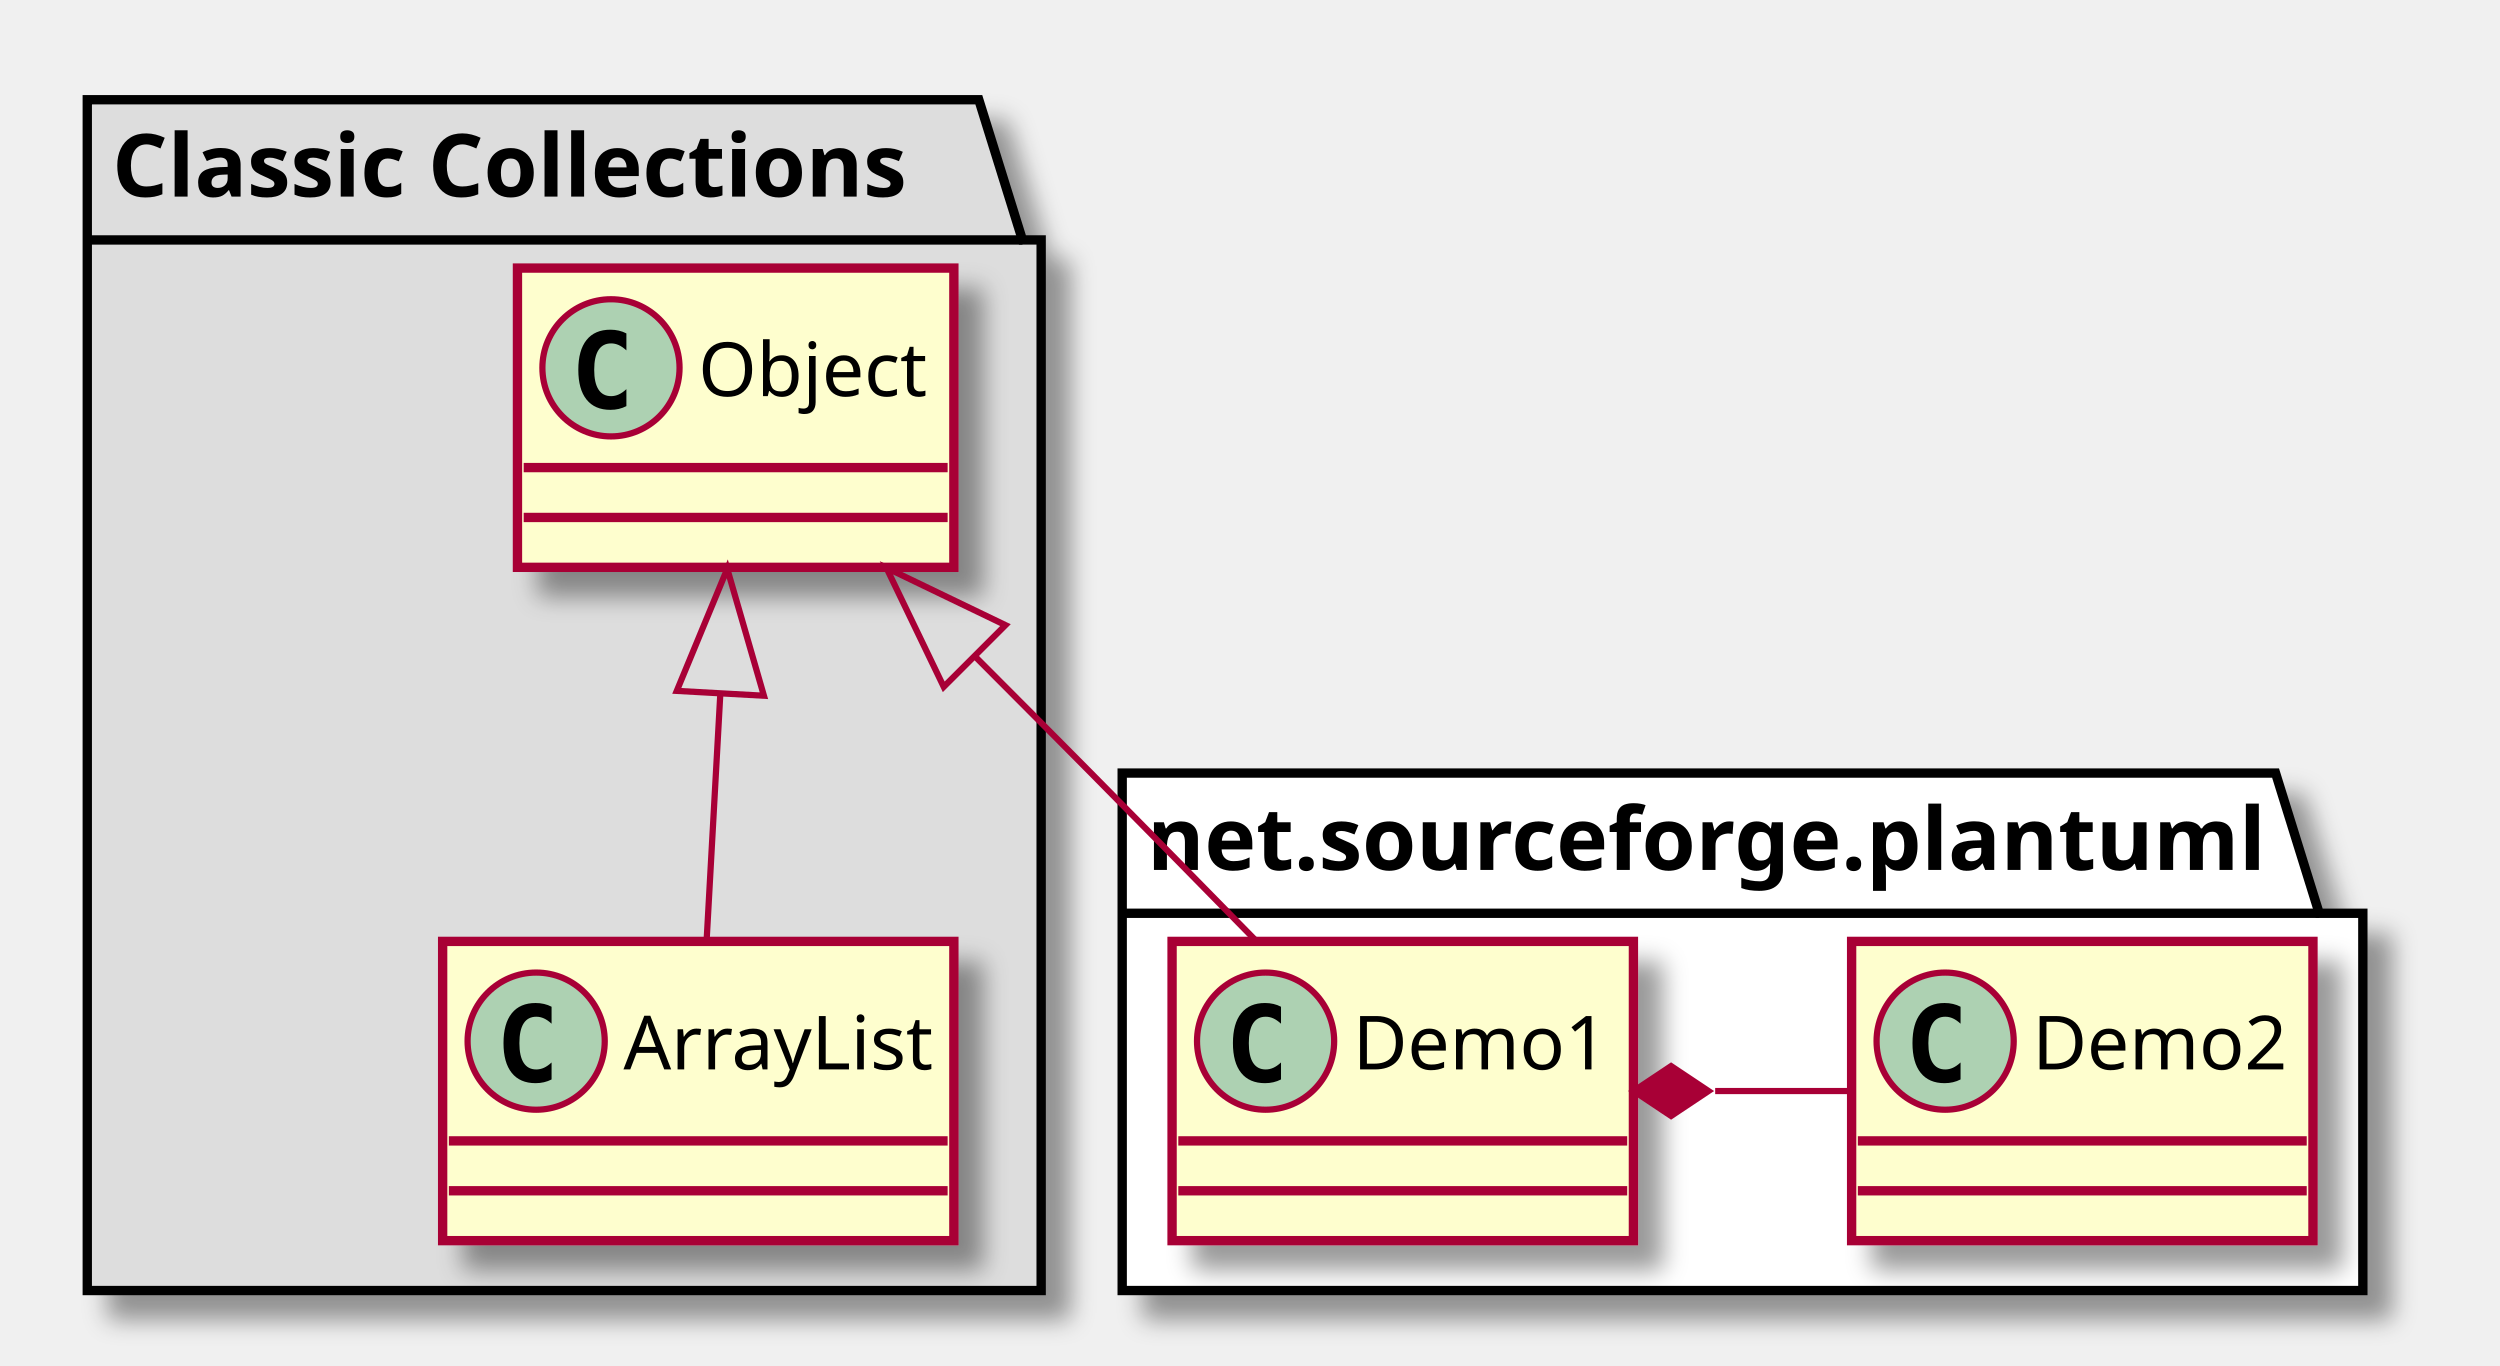
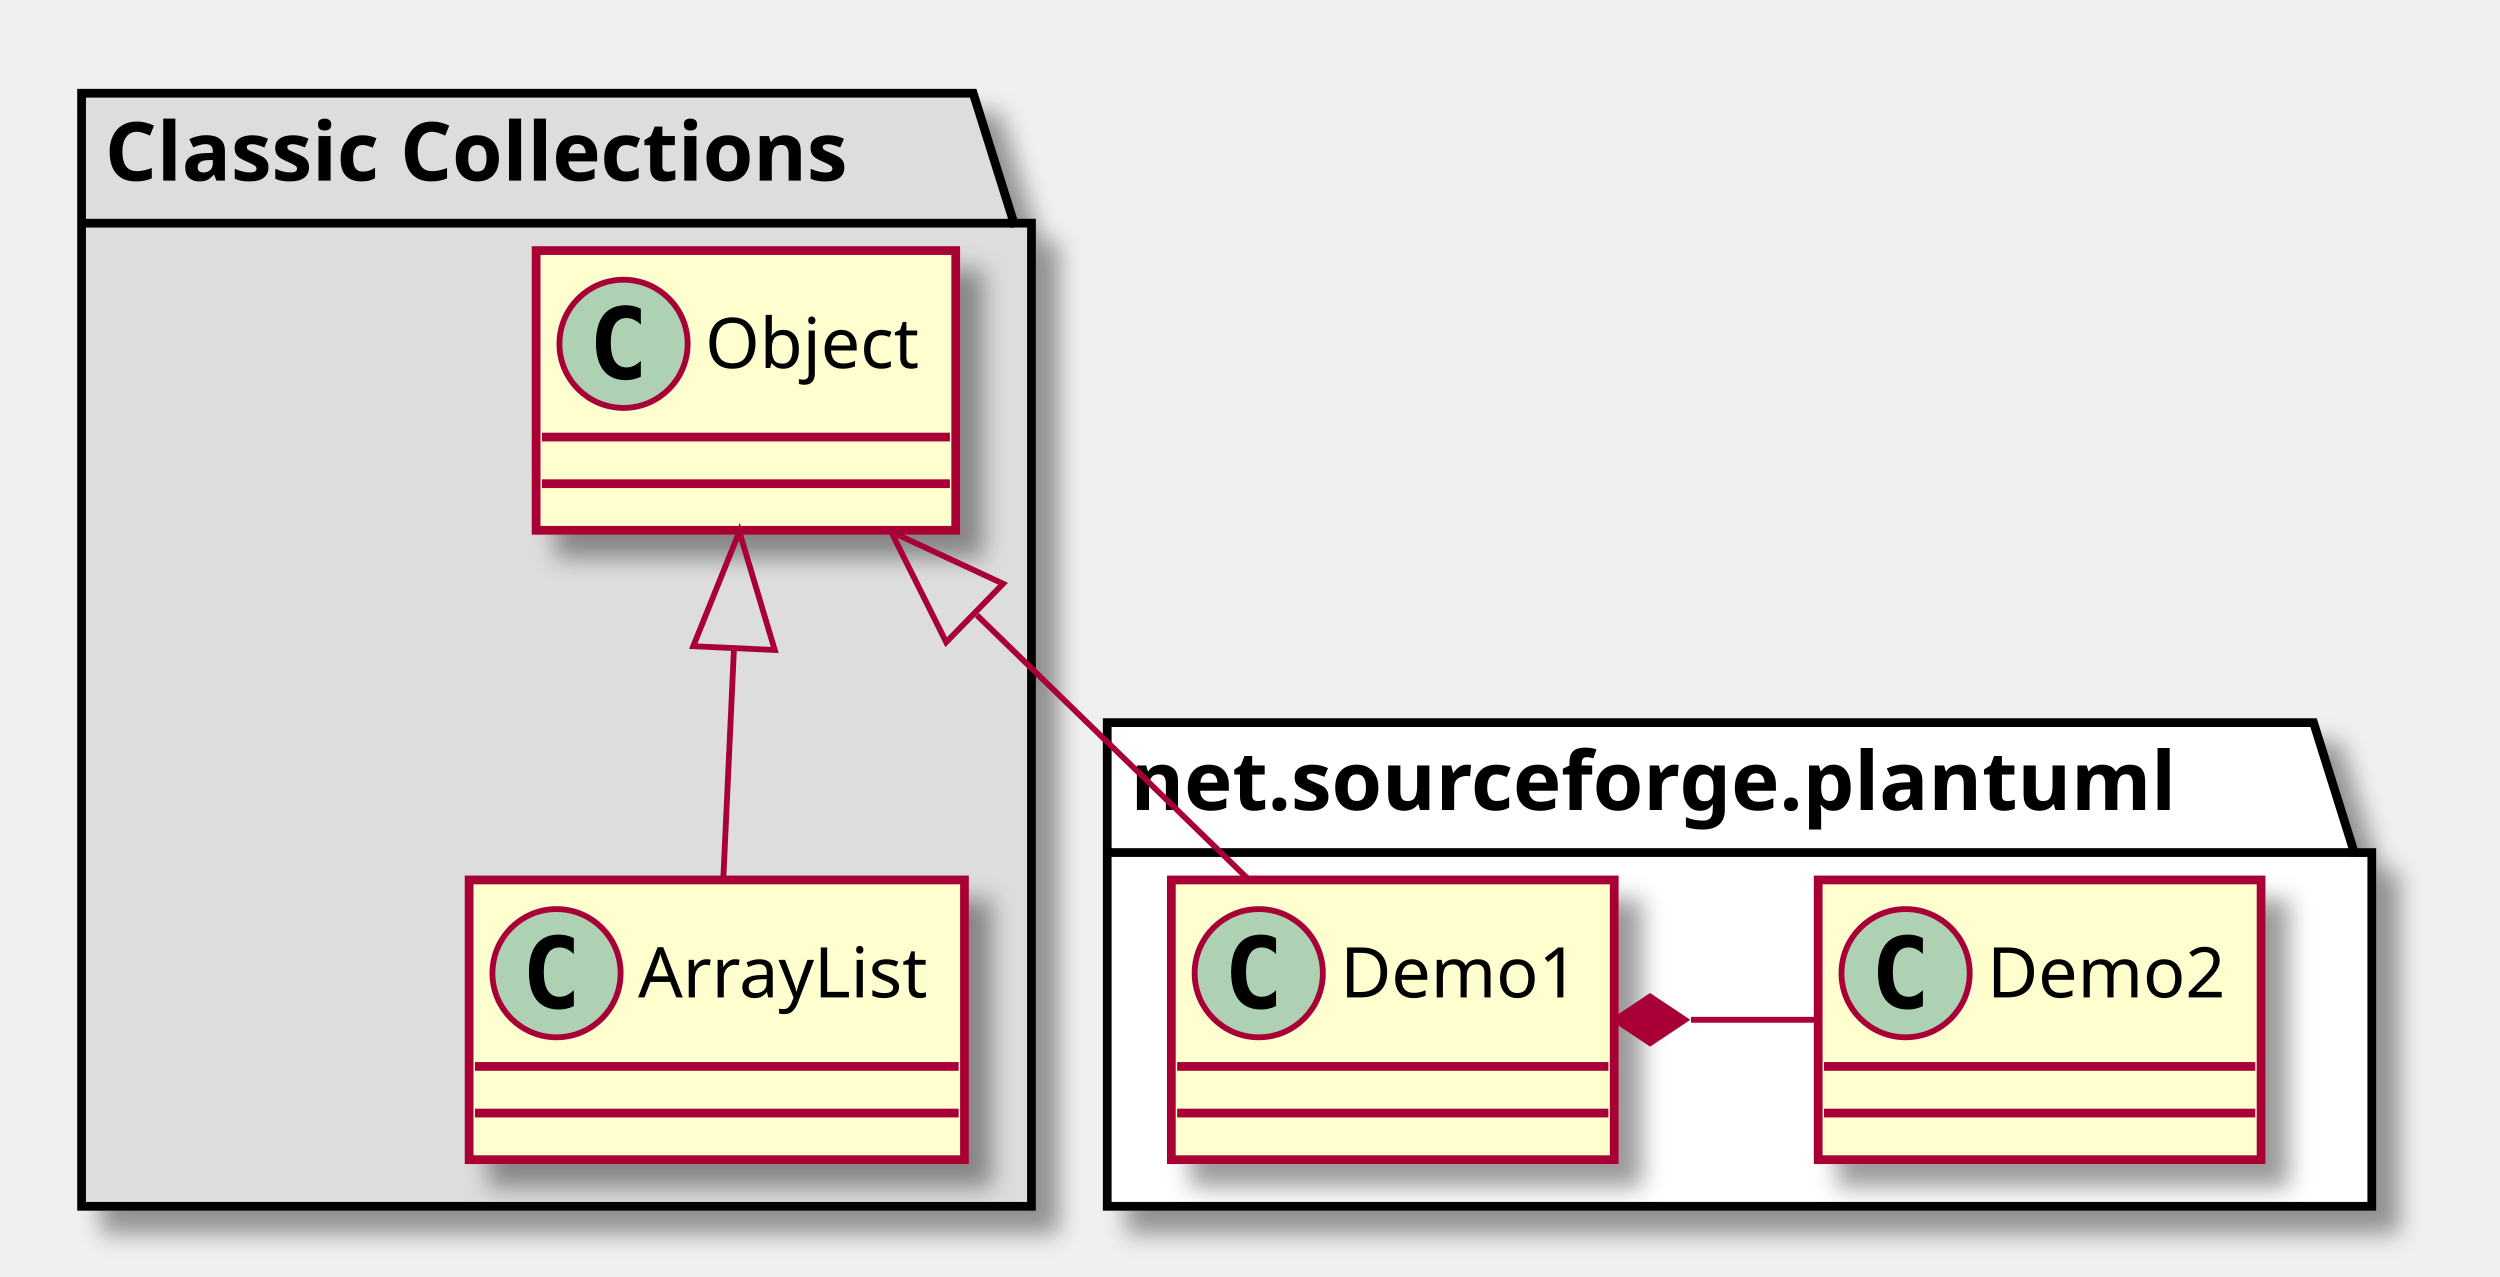
- <svg xmlns="http://www.w3.org/2000/svg" contentScriptType="application/ecmascript" contentStyleType="text/css" height="219px" preserveAspectRatio="none" style="width:401px;height:219px;" version="1.1" viewBox="0 0 401 219" width="401px" zoomAndPan="magnify">
+ <svg xmlns="http://www.w3.org/2000/svg" contentScriptType="application/ecmascript" contentStyleType="text/css" height="219px" preserveAspectRatio="none" style="width:429px;height:219px;" version="1.1" viewBox="0 0 429 219" width="429px" zoomAndPan="magnify">
  <defs>
    <filter height="300%" id="fgyz9wbycycpu" width="300%" x="-1" y="-1">
      <feGaussianBlur result="blurOut" stdDeviation="2.0" />
      <feColorMatrix in="blurOut" result="blurOut2" type="matrix" values="0 0 0 0 0 0 0 0 0 0 0 0 0 0 0 0 0 0 .4 0" />
      <feOffset dx="4.0" dy="4.0" in="blurOut2" result="blurOut3" />
      <feBlend in="SourceGraphic" in2="blurOut3" mode="normal" />
    </filter>
  </defs>
  <g>
-     <polygon fill="#DDDDDD" filter="url(#fgyz9wbycycpu)" points="14,16,157,16,164,38.488,167,38.488,167,207,14,207,14,16" style="stroke: #000000; stroke-width: 1.5;" />
-     <line style="stroke: #000000; stroke-width: 1.5;" x1="14" x2="164" y1="38.488" y2="38.488" />
-     <text fill="#000000" font-family="sans-serif" font-size="14" font-weight="bold" lengthAdjust="spacingAndGlyphs" textLength="137" x="18" y="31.535">Classic Collections</text>
-     <polygon fill="#FFFFFF" filter="url(#fgyz9wbycycpu)" points="180,124,365,124,372,146.488,379,146.488,379,207,180,207,180,124" style="stroke: #000000; stroke-width: 1.5;" />
-     <line style="stroke: #000000; stroke-width: 1.5;" x1="180" x2="372" y1="146.488" y2="146.488" />
-     <text fill="#000000" font-family="sans-serif" font-size="14" font-weight="bold" lengthAdjust="spacingAndGlyphs" textLength="179" x="184" y="139.535">net.sourceforge.plantuml</text>
-     <rect fill="#FEFECE" filter="url(#fgyz9wbycycpu)" height="48" id="Object" style="stroke: #A80036; stroke-width: 1.5;" width="70" x="83" y="43" />
-     <ellipse cx="98" cy="59" fill="#ADD1B2" rx="11" ry="11" style="stroke: #A80036; stroke-width: 1.0;" />
-     <path d="M100.473,65.143 Q99.892,65.442 99.253,65.591 Q98.614,65.741 97.908,65.741 Q95.401,65.741 94.082,64.089 Q92.762,62.437 92.762,59.316 Q92.762,56.187 94.082,54.535 Q95.401,52.883 97.908,52.883 Q98.614,52.883 99.261,53.032 Q99.909,53.182 100.473,53.48 L100.473,56.203 Q99.842,55.622 99.249,55.352 Q98.655,55.083 98.024,55.083 Q96.68,55.083 95.995,56.149 Q95.31,57.216 95.31,59.316 Q95.31,61.408 95.995,62.474 Q96.68,63.541 98.024,63.541 Q98.655,63.541 99.249,63.271 Q99.842,63.002 100.473,62.42 Z " />
-     <text fill="#000000" font-family="sans-serif" font-size="12" lengthAdjust="spacingAndGlyphs" textLength="38" x="112" y="63.535">Object</text>
-     <line style="stroke: #A80036; stroke-width: 1.5;" x1="84" x2="152" y1="75" y2="75" />
-     <line style="stroke: #A80036; stroke-width: 1.5;" x1="84" x2="152" y1="83" y2="83" />
-     <rect fill="#FEFECE" filter="url(#fgyz9wbycycpu)" height="48" id="ArrayList" style="stroke: #A80036; stroke-width: 1.5;" width="82" x="71" y="151" />
-     <ellipse cx="86" cy="167" fill="#ADD1B2" rx="11" ry="11" style="stroke: #A80036; stroke-width: 1.0;" />
-     <path d="M88.473,173.143 Q87.892,173.442 87.253,173.591 Q86.614,173.741 85.908,173.741 Q83.401,173.741 82.082,172.089 Q80.762,170.437 80.762,167.316 Q80.762,164.186 82.082,162.535 Q83.401,160.883 85.908,160.883 Q86.614,160.883 87.261,161.032 Q87.909,161.182 88.473,161.481 L88.473,164.203 Q87.842,163.622 87.249,163.352 Q86.655,163.083 86.024,163.083 Q84.68,163.083 83.995,164.149 Q83.31,165.216 83.31,167.316 Q83.31,169.408 83.995,170.474 Q84.68,171.541 86.024,171.541 Q86.655,171.541 87.249,171.271 Q87.842,171.001 88.473,170.42 Z " />
-     <text fill="#000000" font-family="sans-serif" font-size="12" lengthAdjust="spacingAndGlyphs" textLength="50" x="100" y="171.535">ArrayList</text>
-     <line style="stroke: #A80036; stroke-width: 1.5;" x1="72" x2="152" y1="183" y2="183" />
-     <line style="stroke: #A80036; stroke-width: 1.5;" x1="72" x2="152" y1="191" y2="191" />
-     <rect fill="#FEFECE" filter="url(#fgyz9wbycycpu)" height="48" id="Demo1" style="stroke: #A80036; stroke-width: 1.5;" width="74" x="188" y="151" />
-     <ellipse cx="203" cy="167" fill="#ADD1B2" rx="11" ry="11" style="stroke: #A80036; stroke-width: 1.0;" />
-     <path d="M205.473,173.143 Q204.892,173.442 204.253,173.591 Q203.614,173.741 202.908,173.741 Q200.401,173.741 199.082,172.089 Q197.762,170.437 197.762,167.316 Q197.762,164.186 199.082,162.535 Q200.401,160.883 202.908,160.883 Q203.614,160.883 204.261,161.032 Q204.909,161.182 205.473,161.481 L205.473,164.203 Q204.842,163.622 204.249,163.352 Q203.655,163.083 203.024,163.083 Q201.68,163.083 200.995,164.149 Q200.31,165.216 200.31,167.316 Q200.31,169.408 200.995,170.474 Q201.68,171.541 203.024,171.541 Q203.655,171.541 204.249,171.271 Q204.842,171.001 205.473,170.42 Z " />
-     <text fill="#000000" font-family="sans-serif" font-size="12" lengthAdjust="spacingAndGlyphs" textLength="42" x="217" y="171.535">Demo1</text>
-     <line style="stroke: #A80036; stroke-width: 1.5;" x1="189" x2="261" y1="183" y2="183" />
-     <line style="stroke: #A80036; stroke-width: 1.5;" x1="189" x2="261" y1="191" y2="191" />
-     <rect fill="#FEFECE" filter="url(#fgyz9wbycycpu)" height="48" id="Demo2" style="stroke: #A80036; stroke-width: 1.5;" width="74" x="297" y="151" />
-     <ellipse cx="312" cy="167" fill="#ADD1B2" rx="11" ry="11" style="stroke: #A80036; stroke-width: 1.0;" />
-     <path d="M314.473,173.143 Q313.892,173.442 313.253,173.591 Q312.614,173.741 311.908,173.741 Q309.401,173.741 308.082,172.089 Q306.762,170.437 306.762,167.316 Q306.762,164.186 308.082,162.535 Q309.401,160.883 311.908,160.883 Q312.614,160.883 313.261,161.032 Q313.909,161.182 314.473,161.481 L314.473,164.203 Q313.842,163.622 313.249,163.352 Q312.655,163.083 312.024,163.083 Q310.68,163.083 309.995,164.149 Q309.31,165.216 309.31,167.316 Q309.31,169.408 309.995,170.474 Q310.68,171.541 312.024,171.541 Q312.655,171.541 313.249,171.271 Q313.842,171.001 314.473,170.42 Z " />
-     <text fill="#000000" font-family="sans-serif" font-size="12" lengthAdjust="spacingAndGlyphs" textLength="42" x="326" y="171.535">Demo2</text>
-     <line style="stroke: #A80036; stroke-width: 1.5;" x1="298" x2="370" y1="183" y2="183" />
-     <line style="stroke: #A80036; stroke-width: 1.5;" x1="298" x2="370" y1="191" y2="191" />
-     <path d="M115.539,111.291 C114.788,124.817 113.99,139.184 113.342,150.844 " fill="none" id="Object-ArrayList" style="stroke: #A80036; stroke-width: 1.0;" />
-     <polygon fill="none" points="108.555,110.818,116.653,91.237,122.533,111.595,108.555,110.818" style="stroke: #A80036; stroke-width: 1.0;" />
-     <path d="M156.543,105.44 C162.726,111.635 169.047,117.987 175,124 C183.637,132.723 193.071,142.326 201.395,150.825 " fill="none" id="Object-Demo1" style="stroke: #A80036; stroke-width: 1.0;" />
-     <polygon fill="none" points="151.373,110.169,142.182,91.077,161.274,100.27,151.373,110.169" style="stroke: #A80036; stroke-width: 1.0;" />
-     <path d="M275.113,175 C282.375,175 289.636,175 296.897,175 " fill="none" id="Demo1-Demo2" style="stroke: #A80036; stroke-width: 1.0;" />
-     <polygon fill="#A80036" points="262.043,175,268.043,179,274.043,175,268.043,171,262.043,175" style="stroke: #A80036; stroke-width: 1.0;" />
+     <polygon fill="#DDDDDD" filter="url(#fgyz9wbycycpu)" points="14,16,167,16,174,38.297,177,38.297,177,207,14,207,14,16" style="stroke: #000000; stroke-width: 1.5;" />
+     <line style="stroke: #000000; stroke-width: 1.5;" x1="14" x2="174" y1="38.297" y2="38.297" />
+     <text fill="#000000" font-family="sans-serif" font-size="14" font-weight="bold" lengthAdjust="spacingAndGlyphs" textLength="147" x="18" y="30.995">Classic Collections</text>
+     <polygon fill="#FFFFFF" filter="url(#fgyz9wbycycpu)" points="190,124,397,124,404,146.297,407,146.297,407,207,190,207,190,124" style="stroke: #000000; stroke-width: 1.5;" />
+     <line style="stroke: #000000; stroke-width: 1.5;" x1="190" x2="404" y1="146.297" y2="146.297" />
+     <text fill="#000000" font-family="sans-serif" font-size="14" font-weight="bold" lengthAdjust="spacingAndGlyphs" textLength="201" x="194" y="138.995">net.sourceforge.plantuml</text>
+     <rect fill="#FEFECE" filter="url(#fgyz9wbycycpu)" height="48" id="Object" style="stroke: #A80036; stroke-width: 1.5;" width="72" x="92" y="43" />
+     <ellipse cx="107" cy="59" fill="#ADD1B2" rx="11" ry="11" style="stroke: #A80036; stroke-width: 1.0;" />
+     <path d="M109.969,64.641 Q109.391,64.938 108.75,65.078 Q108.109,65.234 107.406,65.234 Q104.906,65.234 103.578,63.594 Q102.266,61.938 102.266,58.812 Q102.266,55.688 103.578,54.031 Q104.906,52.375 107.406,52.375 Q108.109,52.375 108.75,52.531 Q109.406,52.688 109.969,52.984 L109.969,55.703 Q109.344,55.125 108.75,54.859 Q108.156,54.578 107.531,54.578 Q106.188,54.578 105.5,55.656 Q104.812,56.719 104.812,58.812 Q104.812,60.906 105.5,61.984 Q106.188,63.047 107.531,63.047 Q108.156,63.047 108.75,62.781 Q109.344,62.5 109.969,61.922 L109.969,64.641 Z " />
+     <text fill="#000000" font-family="sans-serif" font-size="12" lengthAdjust="spacingAndGlyphs" textLength="40" x="121" y="63.154">Object</text>
+     <line style="stroke: #A80036; stroke-width: 1.5;" x1="93" x2="163" y1="75" y2="75" />
+     <line style="stroke: #A80036; stroke-width: 1.5;" x1="93" x2="163" y1="83" y2="83" />
+     <rect fill="#FEFECE" filter="url(#fgyz9wbycycpu)" height="48" id="ArrayList" style="stroke: #A80036; stroke-width: 1.5;" width="85" x="80.5" y="151" />
+     <ellipse cx="95.5" cy="167" fill="#ADD1B2" rx="11" ry="11" style="stroke: #A80036; stroke-width: 1.0;" />
+     <path d="M98.469,172.641 Q97.891,172.938 97.25,173.078 Q96.609,173.234 95.906,173.234 Q93.406,173.234 92.078,171.594 Q90.766,169.938 90.766,166.812 Q90.766,163.688 92.078,162.031 Q93.406,160.375 95.906,160.375 Q96.609,160.375 97.25,160.531 Q97.906,160.688 98.469,160.984 L98.469,163.703 Q97.844,163.125 97.25,162.859 Q96.656,162.578 96.031,162.578 Q94.688,162.578 94,163.656 Q93.312,164.719 93.312,166.812 Q93.312,168.906 94,169.984 Q94.688,171.047 96.031,171.047 Q96.656,171.047 97.25,170.781 Q97.844,170.5 98.469,169.922 L98.469,172.641 Z " />
+     <text fill="#000000" font-family="sans-serif" font-size="12" lengthAdjust="spacingAndGlyphs" textLength="53" x="109.5" y="171.154">ArrayList</text>
+     <line style="stroke: #A80036; stroke-width: 1.5;" x1="81.5" x2="164.5" y1="183" y2="183" />
+     <line style="stroke: #A80036; stroke-width: 1.5;" x1="81.5" x2="164.5" y1="191" y2="191" />
+     <rect fill="#FEFECE" filter="url(#fgyz9wbycycpu)" height="48" id="Demo1" style="stroke: #A80036; stroke-width: 1.5;" width="76" x="201" y="151" />
+     <ellipse cx="216" cy="167" fill="#ADD1B2" rx="11" ry="11" style="stroke: #A80036; stroke-width: 1.0;" />
+     <path d="M218.969,172.641 Q218.391,172.938 217.75,173.078 Q217.109,173.234 216.406,173.234 Q213.906,173.234 212.578,171.594 Q211.266,169.938 211.266,166.812 Q211.266,163.688 212.578,162.031 Q213.906,160.375 216.406,160.375 Q217.109,160.375 217.75,160.531 Q218.406,160.688 218.969,160.984 L218.969,163.703 Q218.344,163.125 217.75,162.859 Q217.156,162.578 216.531,162.578 Q215.188,162.578 214.5,163.656 Q213.812,164.719 213.812,166.812 Q213.812,168.906 214.5,169.984 Q215.188,171.047 216.531,171.047 Q217.156,171.047 217.75,170.781 Q218.344,170.5 218.969,169.922 L218.969,172.641 Z " />
+     <text fill="#000000" font-family="sans-serif" font-size="12" lengthAdjust="spacingAndGlyphs" textLength="44" x="230" y="171.154">Demo1</text>
+     <line style="stroke: #A80036; stroke-width: 1.5;" x1="202" x2="276" y1="183" y2="183" />
+     <line style="stroke: #A80036; stroke-width: 1.5;" x1="202" x2="276" y1="191" y2="191" />
+     <rect fill="#FEFECE" filter="url(#fgyz9wbycycpu)" height="48" id="Demo2" style="stroke: #A80036; stroke-width: 1.5;" width="76" x="312" y="151" />
+     <ellipse cx="327" cy="167" fill="#ADD1B2" rx="11" ry="11" style="stroke: #A80036; stroke-width: 1.0;" />
+     <path d="M329.969,172.641 Q329.391,172.938 328.75,173.078 Q328.109,173.234 327.406,173.234 Q324.906,173.234 323.578,171.594 Q322.266,169.938 322.266,166.812 Q322.266,163.688 323.578,162.031 Q324.906,160.375 327.406,160.375 Q328.109,160.375 328.75,160.531 Q329.406,160.688 329.969,160.984 L329.969,163.703 Q329.344,163.125 328.75,162.859 Q328.156,162.578 327.531,162.578 Q326.188,162.578 325.5,163.656 Q324.812,164.719 324.812,166.812 Q324.812,168.906 325.5,169.984 Q326.188,171.047 327.531,171.047 Q328.156,171.047 328.75,170.781 Q329.344,170.5 329.969,169.922 L329.969,172.641 Z " />
+     <text fill="#000000" font-family="sans-serif" font-size="12" lengthAdjust="spacingAndGlyphs" textLength="44" x="341" y="171.154">Demo2</text>
+     <line style="stroke: #A80036; stroke-width: 1.5;" x1="313" x2="387" y1="183" y2="183" />
+     <line style="stroke: #A80036; stroke-width: 1.5;" x1="313" x2="387" y1="191" y2="191" />
+     <path d="M125.95,111.291 C125.323,124.817 124.658,139.184 124.118,150.844 " fill="none" id="Object-ArrayList" style="stroke: #A80036; stroke-width: 1.0;" />
+     <polygon fill="none" points="118.96,110.892,126.878,91.237,132.945,111.54,118.96,110.892" style="stroke: #A80036; stroke-width: 1.0;" />
+     <path d="M167.627,105.556 C183.148,120.657 200.477,137.518 214.173,150.844 " fill="none" id="Object-Demo1" style="stroke: #A80036; stroke-width: 1.0;" />
+     <polygon fill="none" points="162.364,110.201,152.911,91.237,172.127,100.167,162.364,110.201" style="stroke: #A80036; stroke-width: 1.0;" />
+     <path d="M290.174,175 C297.406,175 304.639,175 311.871,175 " fill="none" id="Demo1-Demo2" style="stroke: #A80036; stroke-width: 1.0;" />
+     <polygon fill="#A80036" points="277.156,175,283.156,179,289.156,175,283.156,171,277.156,175" style="stroke: #A80036; stroke-width: 1.0;" />
  </g>
</svg>
